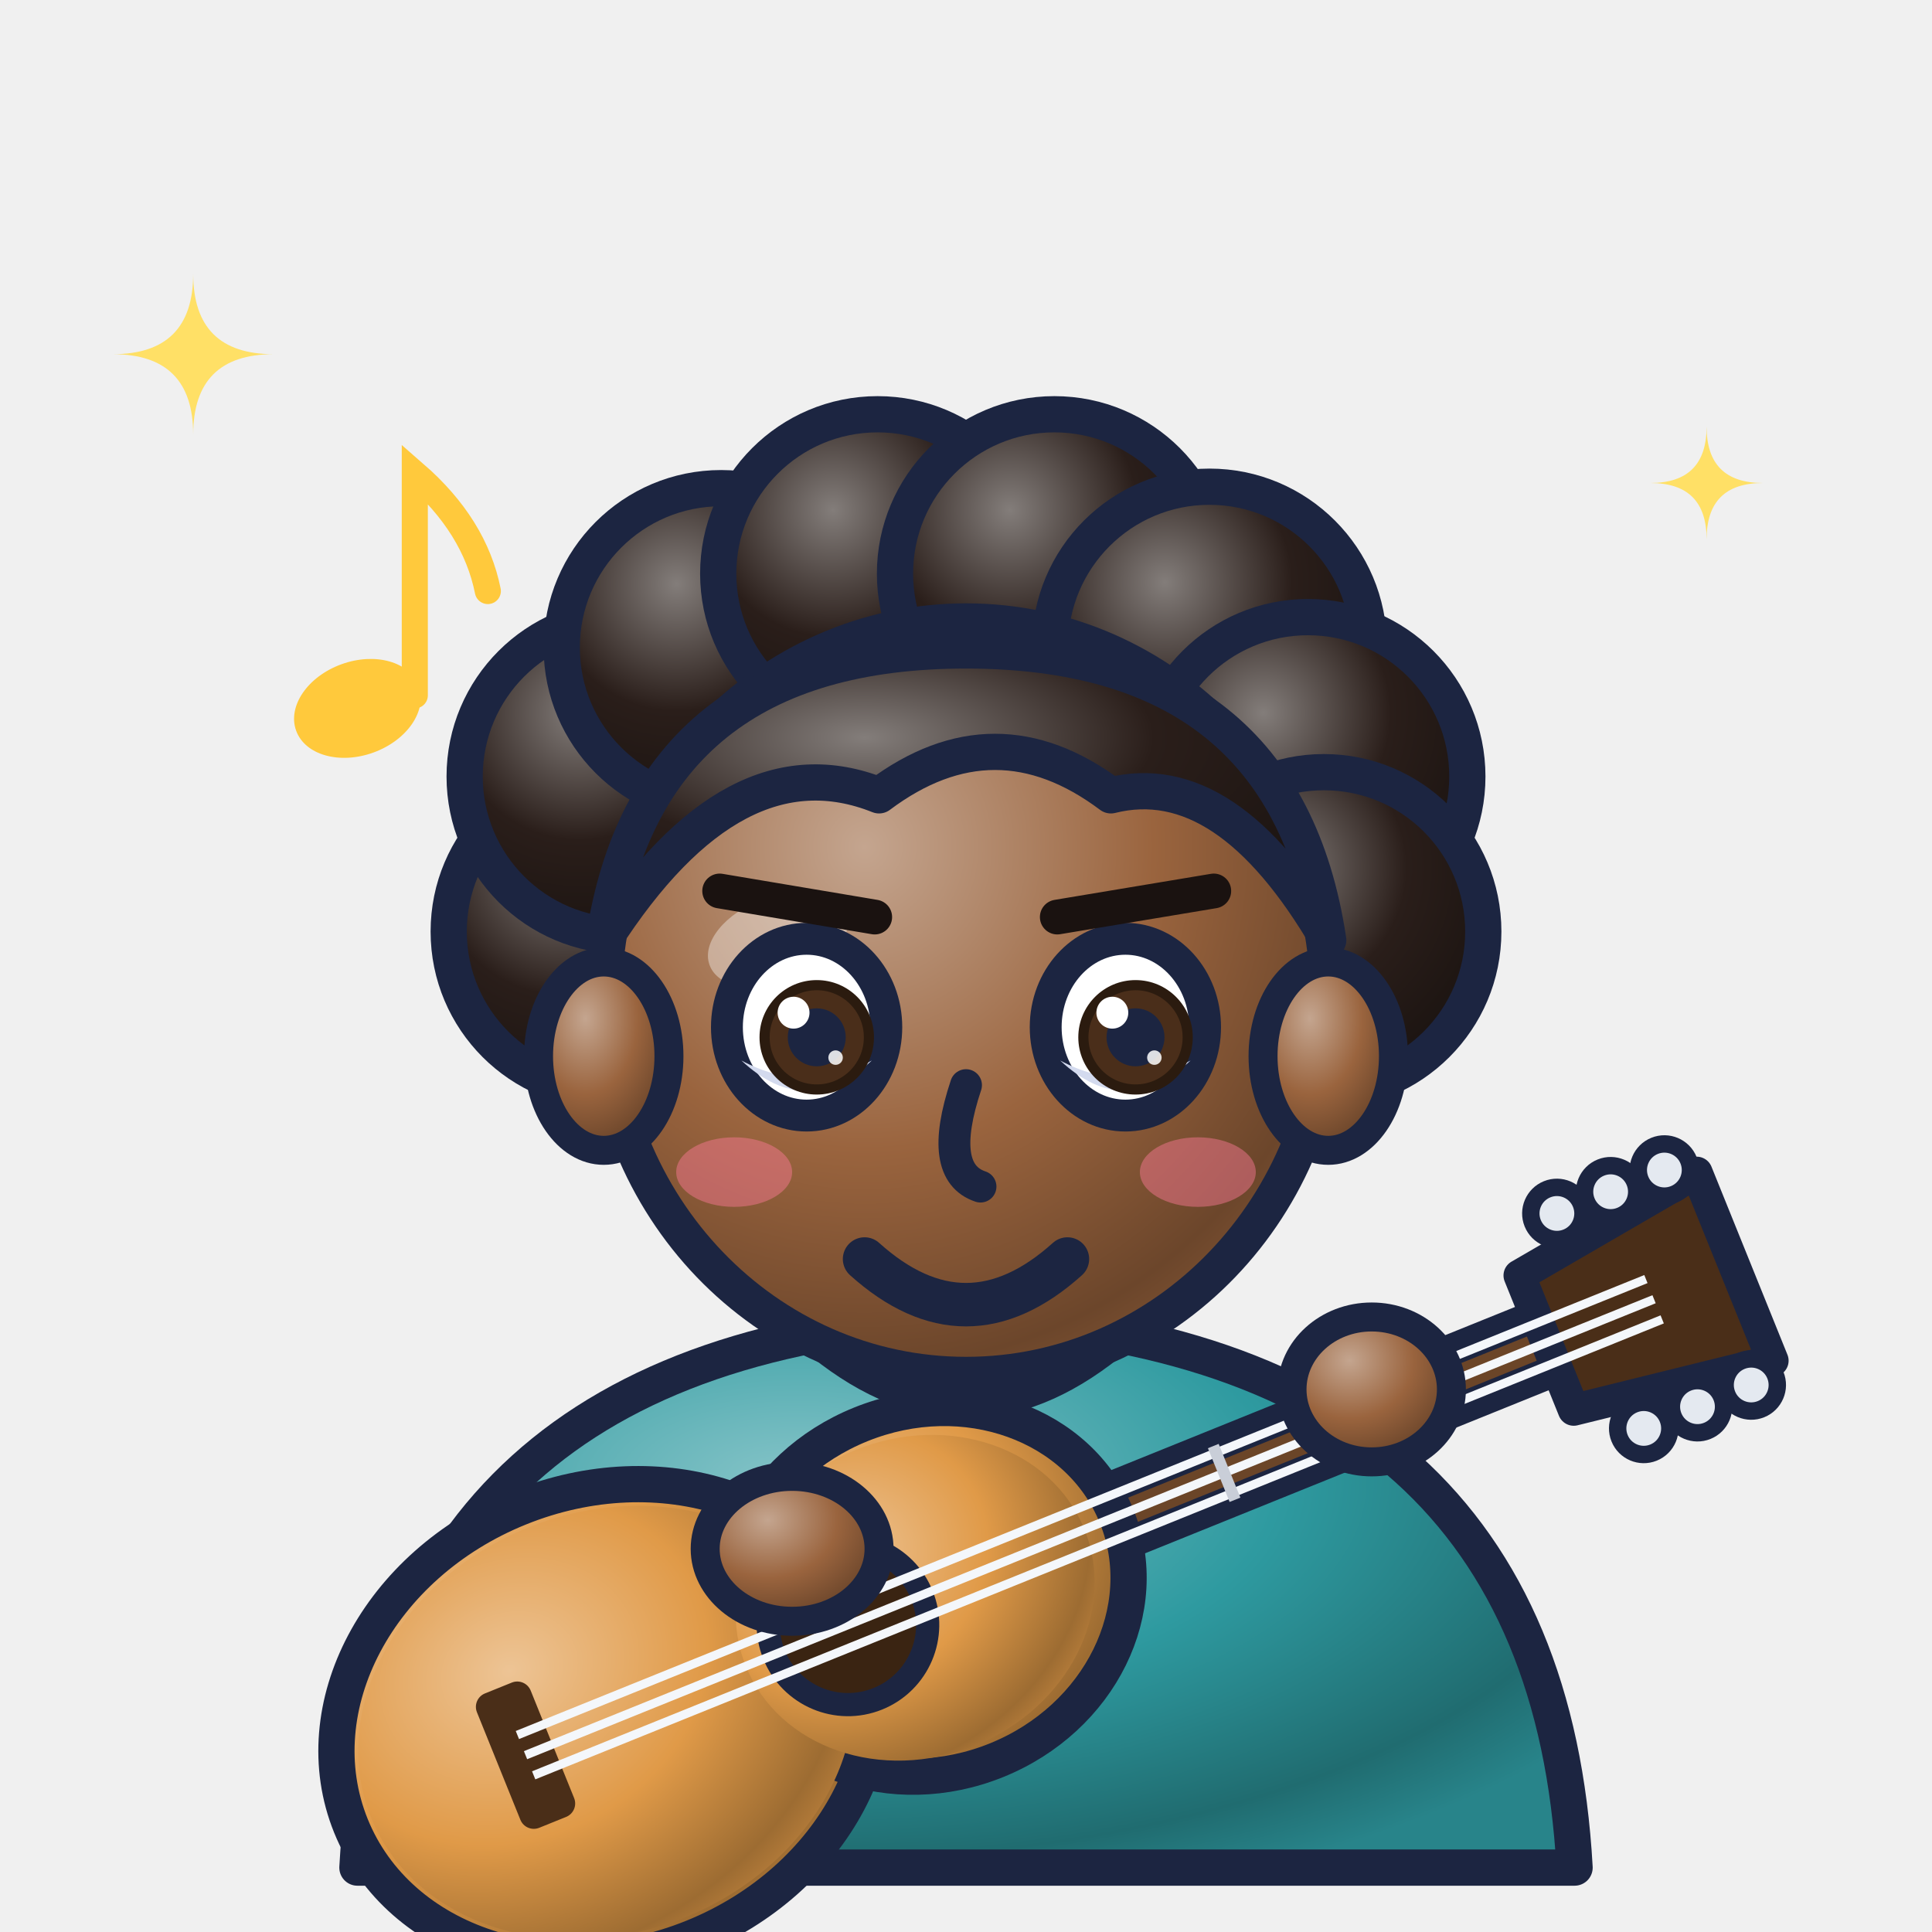
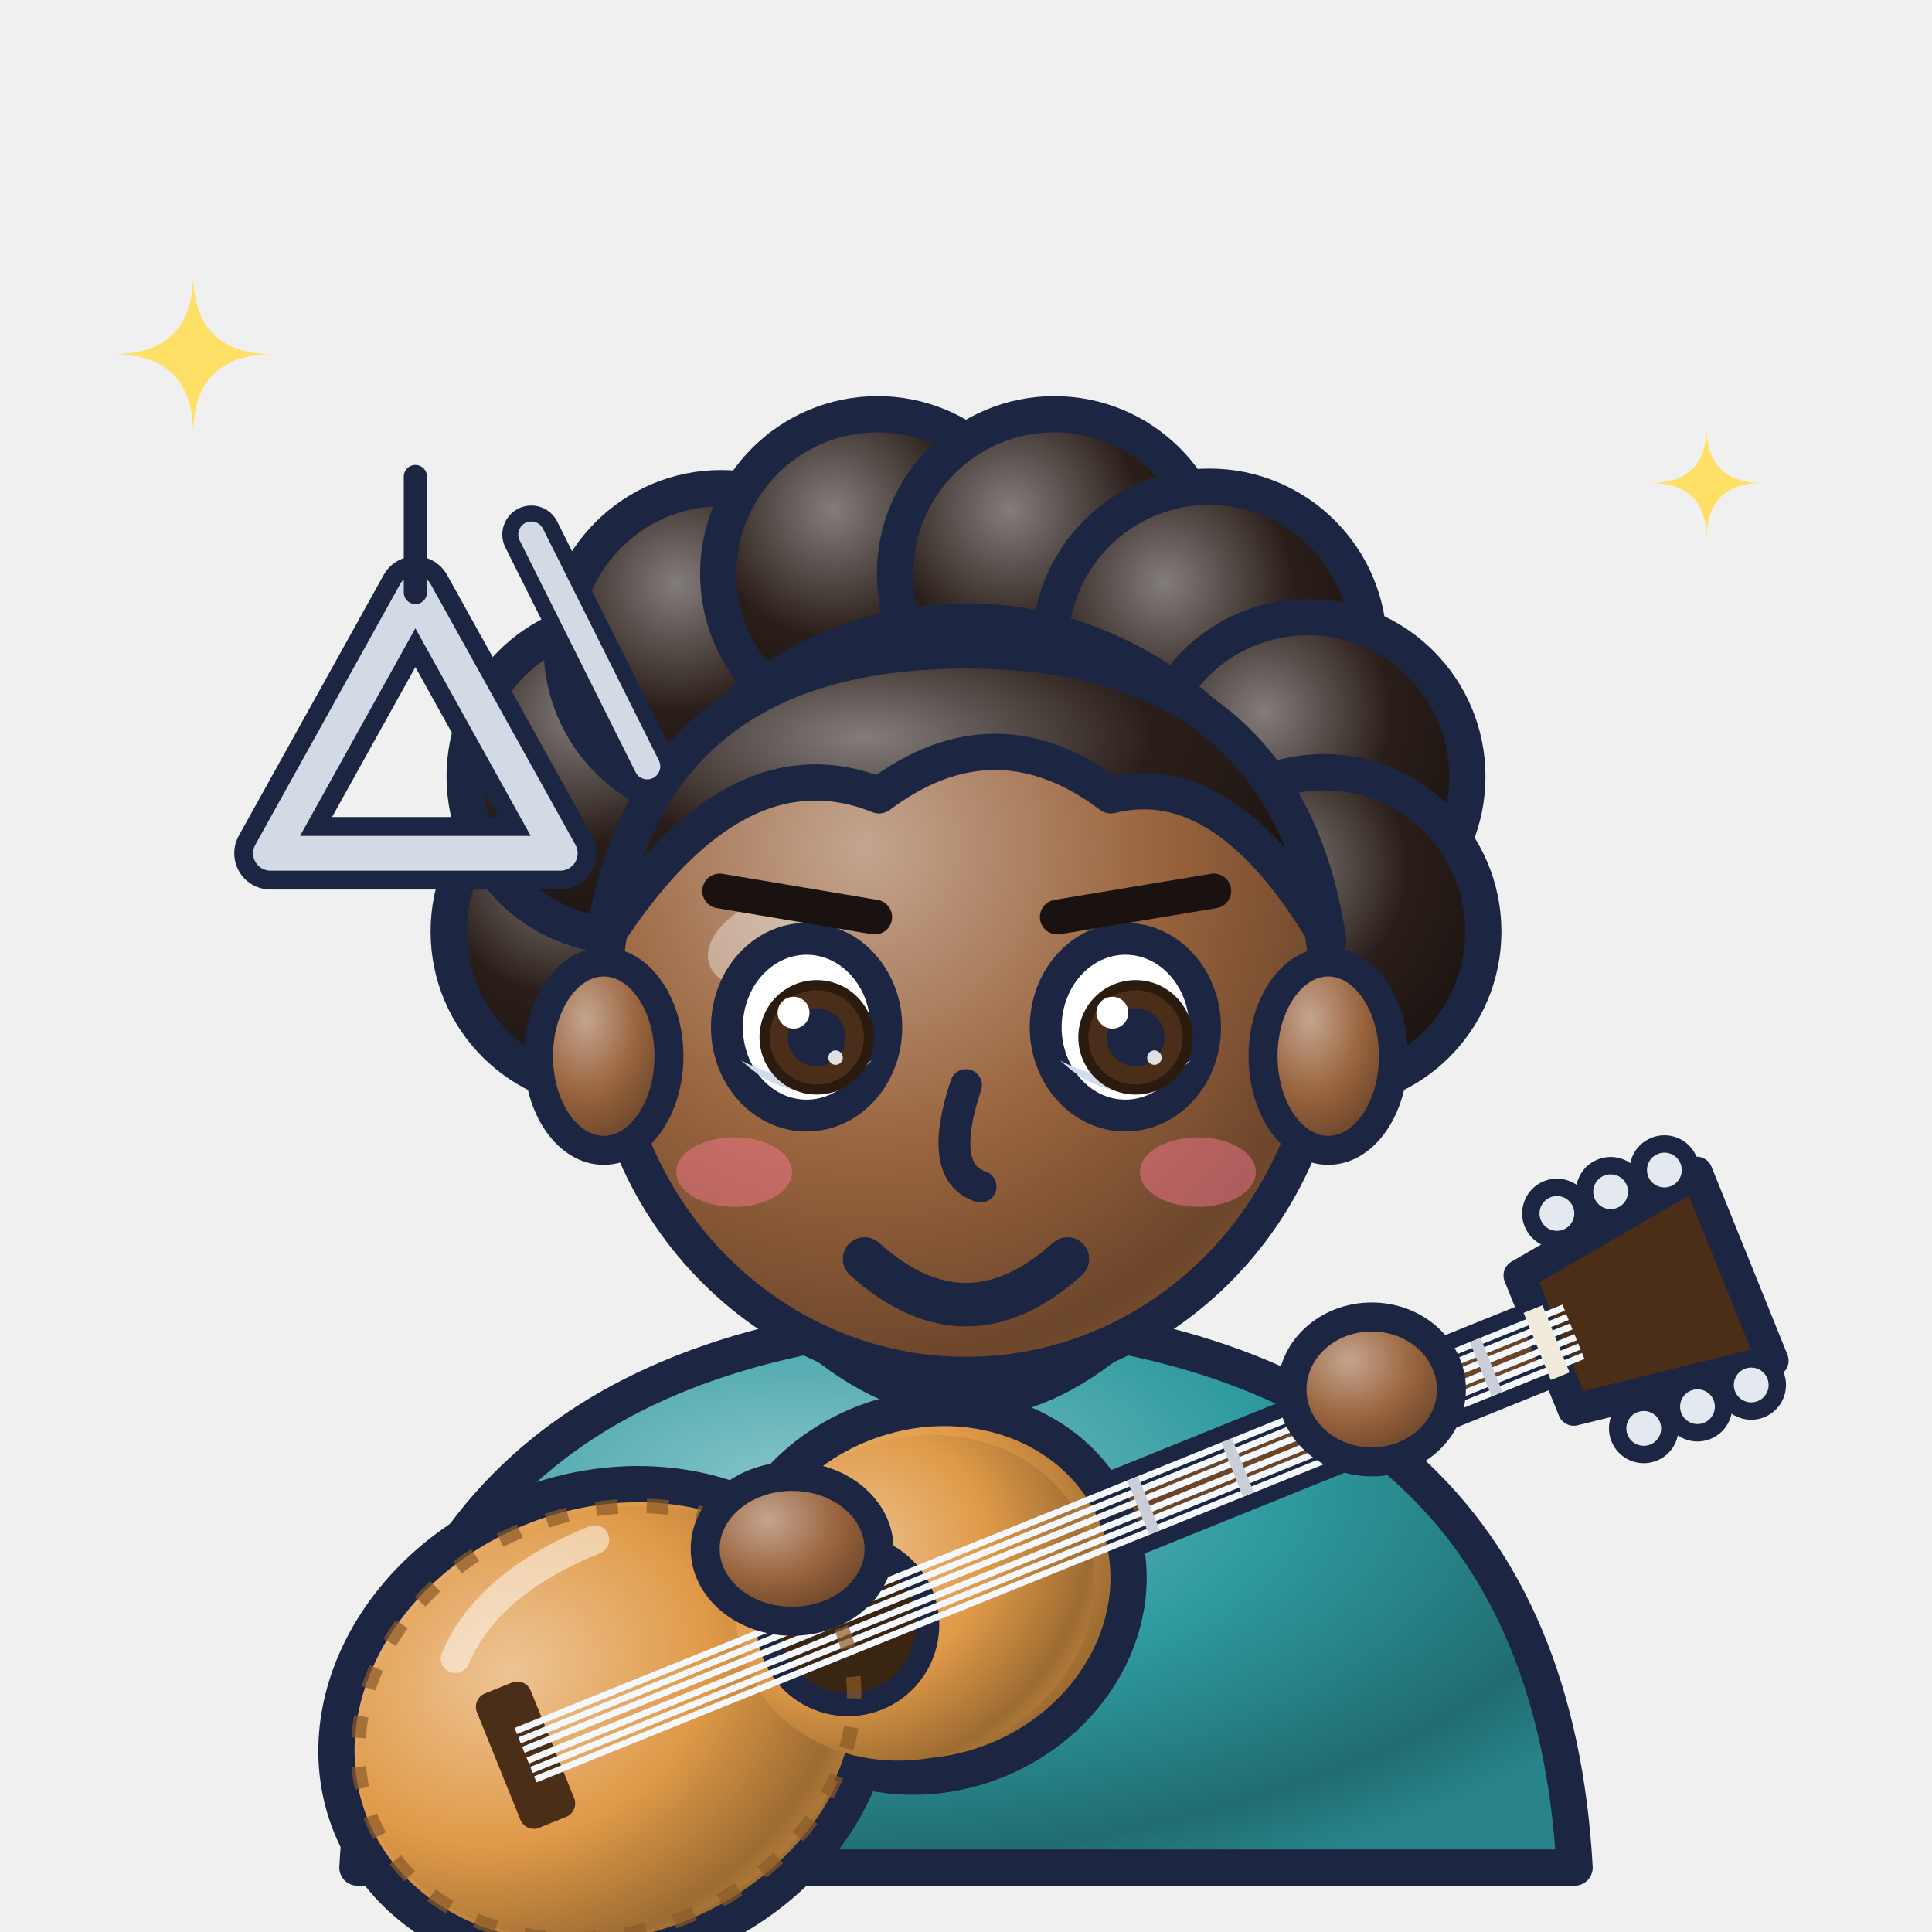
<svg viewBox="0 0 120 120" aria-hidden="true">
  <defs>
    <radialGradient id="mmusiklehrerin-1_0" cx="36%" cy="30%" r="80%">
      <stop offset="0" stop-color="#c4a58f" />
      <stop offset=".5" stop-color="#9A643E" />
      <stop offset=".86" stop-color="#6c462b" />
      <stop offset="1" stop-color="#845635" />
    </radialGradient>
    <radialGradient id="mmusiklehrerin-1_1" cx="36%" cy="30%" r="80%">
      <stop offset="0" stop-color="#837d7a" />
      <stop offset=".5" stop-color="#2A1E1A" />
      <stop offset=".86" stop-color="#1d1512" />
      <stop offset="1" stop-color="#241a16" />
    </radialGradient>
    <radialGradient id="mmusiklehrerin-1_2" cx="36%" cy="30%" r="80%">
      <stop offset="0" stop-color="#86c4c8" />
      <stop offset=".5" stop-color="#2E9AA0" />
      <stop offset=".86" stop-color="#206c70" />
      <stop offset="1" stop-color="#28848a" />
    </radialGradient>
    <radialGradient id="mmusiklehrerin-1_3" cx="36%" cy="30%" r="80%">
      <stop offset="0" stop-color="#edc495" />
      <stop offset=".5" stop-color="#E09A48" />
      <stop offset=".86" stop-color="#9d6c32" />
      <stop offset="1" stop-color="#c1843e" />
    </radialGradient>
  </defs>
  <g transform="translate(6 11.6) scale(0.9)">
    <circle cx="35.3" cy="51.4" r="11" fill="url(#mmusiklehrerin-1_1)" stroke="#1C2541" stroke-width="2.50" stroke-linejoin="round" stroke-linecap="round" />
    <circle cx="36.4" cy="40.7" r="11" fill="url(#mmusiklehrerin-1_1)" stroke="#1C2541" stroke-width="2.50" stroke-linejoin="round" stroke-linecap="round" />
    <circle cx="43.1" cy="31.8" r="11" fill="url(#mmusiklehrerin-1_1)" stroke="#1C2541" stroke-width="2.50" stroke-linejoin="round" stroke-linecap="round" />
    <circle cx="53.9" cy="26.7" r="11" fill="url(#mmusiklehrerin-1_1)" stroke="#1C2541" stroke-width="2.50" stroke-linejoin="round" stroke-linecap="round" />
    <circle cx="66.1" cy="26.7" r="11" fill="url(#mmusiklehrerin-1_1)" stroke="#1C2541" stroke-width="2.50" stroke-linejoin="round" stroke-linecap="round" />
    <circle cx="76.8" cy="31.7" r="11" fill="url(#mmusiklehrerin-1_1)" stroke="#1C2541" stroke-width="2.50" stroke-linejoin="round" stroke-linecap="round" />
    <circle cx="83.6" cy="40.7" r="11" fill="url(#mmusiklehrerin-1_1)" stroke="#1C2541" stroke-width="2.50" stroke-linejoin="round" stroke-linecap="round" />
    <circle cx="84.7" cy="51.4" r="11" fill="url(#mmusiklehrerin-1_1)" stroke="#1C2541" stroke-width="2.50" stroke-linejoin="round" stroke-linecap="round" />
    <path d="M18 116 Q20 80 60 78 Q100 80 102 116 Z" fill="url(#mmusiklehrerin-1_2)" stroke="#1C2541" stroke-width="2.50" stroke-linejoin="round" stroke-linecap="round" />
    <path d="M50 80 Q60 88 70 80" fill="none" stroke="#1C2541" stroke-width="2.00" stroke-linejoin="round" stroke-linecap="round" />
    <g transform="rotate(-22 50 100)">
      <path d="M70 98 L106 98 L106 102 L70 102 Z" fill="#6B4528" stroke="#1C2541" stroke-width="2.20" stroke-linejoin="round" stroke-linecap="round" />
      <path d="M104 95 L118 93 L118 107 L104 105 Z" fill="#4A2E18" stroke="#1C2541" stroke-width="2.20" stroke-linejoin="round" stroke-linecap="round" />
      <circle cx="108" cy="92" r="1.8" fill="#E4E9F0" stroke="#1C2541" stroke-width="1.20" stroke-linejoin="round" stroke-linecap="round" />
      <circle cx="108" cy="108" r="1.8" fill="#E4E9F0" stroke="#1C2541" stroke-width="1.20" stroke-linejoin="round" stroke-linecap="round" />
      <circle cx="112" cy="92" r="1.8" fill="#E4E9F0" stroke="#1C2541" stroke-width="1.20" stroke-linejoin="round" stroke-linecap="round" />
      <circle cx="112" cy="108" r="1.8" fill="#E4E9F0" stroke="#1C2541" stroke-width="1.20" stroke-linejoin="round" stroke-linecap="round" />
      <circle cx="116" cy="92" r="1.8" fill="#E4E9F0" stroke="#1C2541" stroke-width="1.20" stroke-linejoin="round" stroke-linecap="round" />
      <circle cx="116" cy="108" r="1.8" fill="#E4E9F0" stroke="#1C2541" stroke-width="1.20" stroke-linejoin="round" stroke-linecap="round" />
      <ellipse cx="34" cy="100" rx="19" ry="16" fill="url(#mmusiklehrerin-1_3)" stroke="#1C2541" stroke-width="2.50" stroke-linejoin="round" stroke-linecap="round" />
      <ellipse cx="58" cy="100" rx="14" ry="12.5" fill="url(#mmusiklehrerin-1_3)" stroke="#1C2541" stroke-width="2.50" stroke-linejoin="round" stroke-linecap="round" />
      <ellipse cx="34" cy="100" rx="17.5" ry="14.5" fill="url(#mmusiklehrerin-1_3)" />
      <ellipse cx="57" cy="100" rx="12.6" ry="11" fill="url(#mmusiklehrerin-1_3)" />
      <circle cx="52" cy="100" r="5.5" fill="#3A2412" stroke="#1C2541" stroke-width="1.60" stroke-linejoin="round" stroke-linecap="round" />
      <rect x="26" y="95" width="4" height="10" rx="1" fill="#4A2E18" />
-       <path d="M28 98.5 L112 98.5 M28 100 L112 100 M28 101.5 L112 101.5" stroke="#F4F7FB" stroke-width=".6" />
-       <path d="M80 98 L80 102 M88 98 L88 102 M95 98 L95 102" stroke="#C9CED8" stroke-width=".8" />
+       <path d="M28 98.2 L106 98.2 M28 98.9 L106 98.9 M28 99.6 L106 99.6 M28 100.4 L106 100.4 M28 101.1 L106 101.1 M28 101.8 L106 101.8" stroke="#F4F7FB" stroke-width=".45" />
+       <path d="M74 98 L74 102 M81 98 L81 102 M88 98 L88 102 M94 98 L94 102 M99.5 98 L99.5 102" stroke="#C9CED8" stroke-width=".8" />
+       <path d="M104 97.5 L104 102.5" stroke="#F2EBDD" stroke-width="1.4" />
+       <path d="M26 92 Q30 88 38 88" fill="none" stroke="#fff" stroke-width="2" stroke-linecap="round" opacity=".5" />
+       <ellipse cx="34" cy="100" rx="17.5" ry="14.5" fill="none" stroke="#8A5A2A" stroke-width="1" stroke-dasharray="1.5 2" opacity=".7" />
    </g>
    <ellipse cx="48" cy="94" rx="6" ry="5" fill="url(#mmusiklehrerin-1_0)" stroke="#1C2541" stroke-width="2.00" stroke-linejoin="round" stroke-linecap="round" />
    <ellipse cx="88" cy="83" rx="5.5" ry="5" fill="url(#mmusiklehrerin-1_0)" stroke="#1C2541" stroke-width="2.00" stroke-linejoin="round" stroke-linecap="round" />
    <ellipse cx="60" cy="56" rx="25" ry="26" fill="url(#mmusiklehrerin-1_0)" stroke="#1C2541" stroke-width="2.50" stroke-linejoin="round" stroke-linecap="round" />
    <ellipse cx="35" cy="60" rx="4.5" ry="6.5" fill="url(#mmusiklehrerin-1_0)" stroke="#1C2541" stroke-width="2.00" stroke-linejoin="round" stroke-linecap="round" />
    <ellipse cx="85" cy="60" rx="4.5" ry="6.5" fill="url(#mmusiklehrerin-1_0)" stroke="#1C2541" stroke-width="2.00" stroke-linejoin="round" stroke-linecap="round" />
    <path d="M35 52 Q38 32 60 32 Q82 32 85 52 Q78 40 70 42 Q62 36 54 42 Q44 38 35 52 Z" fill="url(#mmusiklehrerin-1_1)" stroke="#1C2541" stroke-width="2.50" stroke-linejoin="round" stroke-linecap="round" />
    <ellipse cx="47" cy="52" rx="5" ry="3" fill="#fff" opacity=".38" transform="rotate(-20 47 52)" />
    <ellipse cx="49" cy="58" rx="5.5" ry="6.1" fill="#fff" stroke="#1C2541" stroke-width="2.20" stroke-linejoin="round" stroke-linecap="round" />
    <path d="M44.5 60.3 Q49 64.5 53.5 60.3 Q49 62.7 44.5 60.3 Z" fill="#D3DAEE" />
    <circle cx="49.7" cy="58.7" r="3.6" fill="#4A2E1A" stroke="#2b1b0f" stroke-width="0.7" />
    <circle cx="49.7" cy="58.7" r="2" fill="#1C2541" />
    <circle cx="48.1" cy="57" r="1.1" fill="#fff" />
    <circle cx="51" cy="60.1" r="0.5" fill="#fff" opacity=".85" />
    <path d="M43 48.6 L53.7 50.4" fill="none" stroke="#1A1210" stroke-width="2.4" stroke-linecap="round" />
    <ellipse cx="71" cy="58" rx="5.5" ry="6.1" fill="#fff" stroke="#1C2541" stroke-width="2.20" stroke-linejoin="round" stroke-linecap="round" />
    <path d="M66.5 60.3 Q71 64.5 75.5 60.3 Q71 62.7 66.5 60.3 Z" fill="#D3DAEE" />
    <circle cx="71.7" cy="58.7" r="3.6" fill="#4A2E1A" stroke="#2b1b0f" stroke-width="0.7" />
    <circle cx="71.7" cy="58.7" r="2" fill="#1C2541" />
    <circle cx="70.1" cy="57" r="1.1" fill="#fff" />
    <circle cx="73" cy="60.1" r="0.5" fill="#fff" opacity=".85" />
    <path d="M77.1 48.6 L66.3 50.4" fill="none" stroke="#1A1210" stroke-width="2.4" stroke-linecap="round" />
    <path d="M60 62 Q58 68 61 69" fill="none" stroke="#1C2541" stroke-width="2.20" stroke-linejoin="round" stroke-linecap="round" />
    <path d="M53 74 Q60 80.3 67 74" fill="none" stroke="#1C2541" stroke-width="3.00" stroke-linejoin="round" stroke-linecap="round" />
    <ellipse cx="44" cy="68" rx="4" ry="2.4" fill="#FF7A9A" opacity=".45" />
    <ellipse cx="76" cy="68" rx="4" ry="2.4" fill="#FF7A9A" opacity=".45" />
-     <g transform="translate(18 36) scale(0.9)">
-       <ellipse cx="0" cy="0" rx="5" ry="3.6" transform="rotate(-20)" fill="#FFC93C" />
-       <path d="M4.4 -1 V-18 Q9 -14 10 -9" fill="none" stroke="#FFC93C" stroke-width="2" stroke-linecap="round" />
-     </g>
+     <path d="M12 46 L22 28 L32 46 Z" fill="none" stroke="#1C2541" stroke-width="5" stroke-linejoin="round" />
+     <path d="M12 46 L22 28 L32 46 Z" fill="none" stroke="#D3DAE6" stroke-width="2.4" stroke-linejoin="round" />
+     <path d="M22 28 L22 20" fill="none" stroke="#1C2541" stroke-width="1.60" stroke-linejoin="round" stroke-linecap="round" />
+     <path d="M30 24 L38 40" stroke="#1C2541" stroke-width="4" stroke-linecap="round" />
+     <path d="M30 24 L38 40" stroke="#D3DAE6" stroke-width="1.8" stroke-linecap="round" />
  </g>
  <path d="M12 17 Q12 22 17 22 Q12 22 12 27 Q12 22 7 22 Q12 22 12 17 Z" fill="#FFE066" />
  <path d="M106 26.5 Q106 30 109.5 30 Q106 30 106 33.5 Q106 30 102.5 30 Q106 30 106 26.5 Z" fill="#FFE066" />
</svg>
